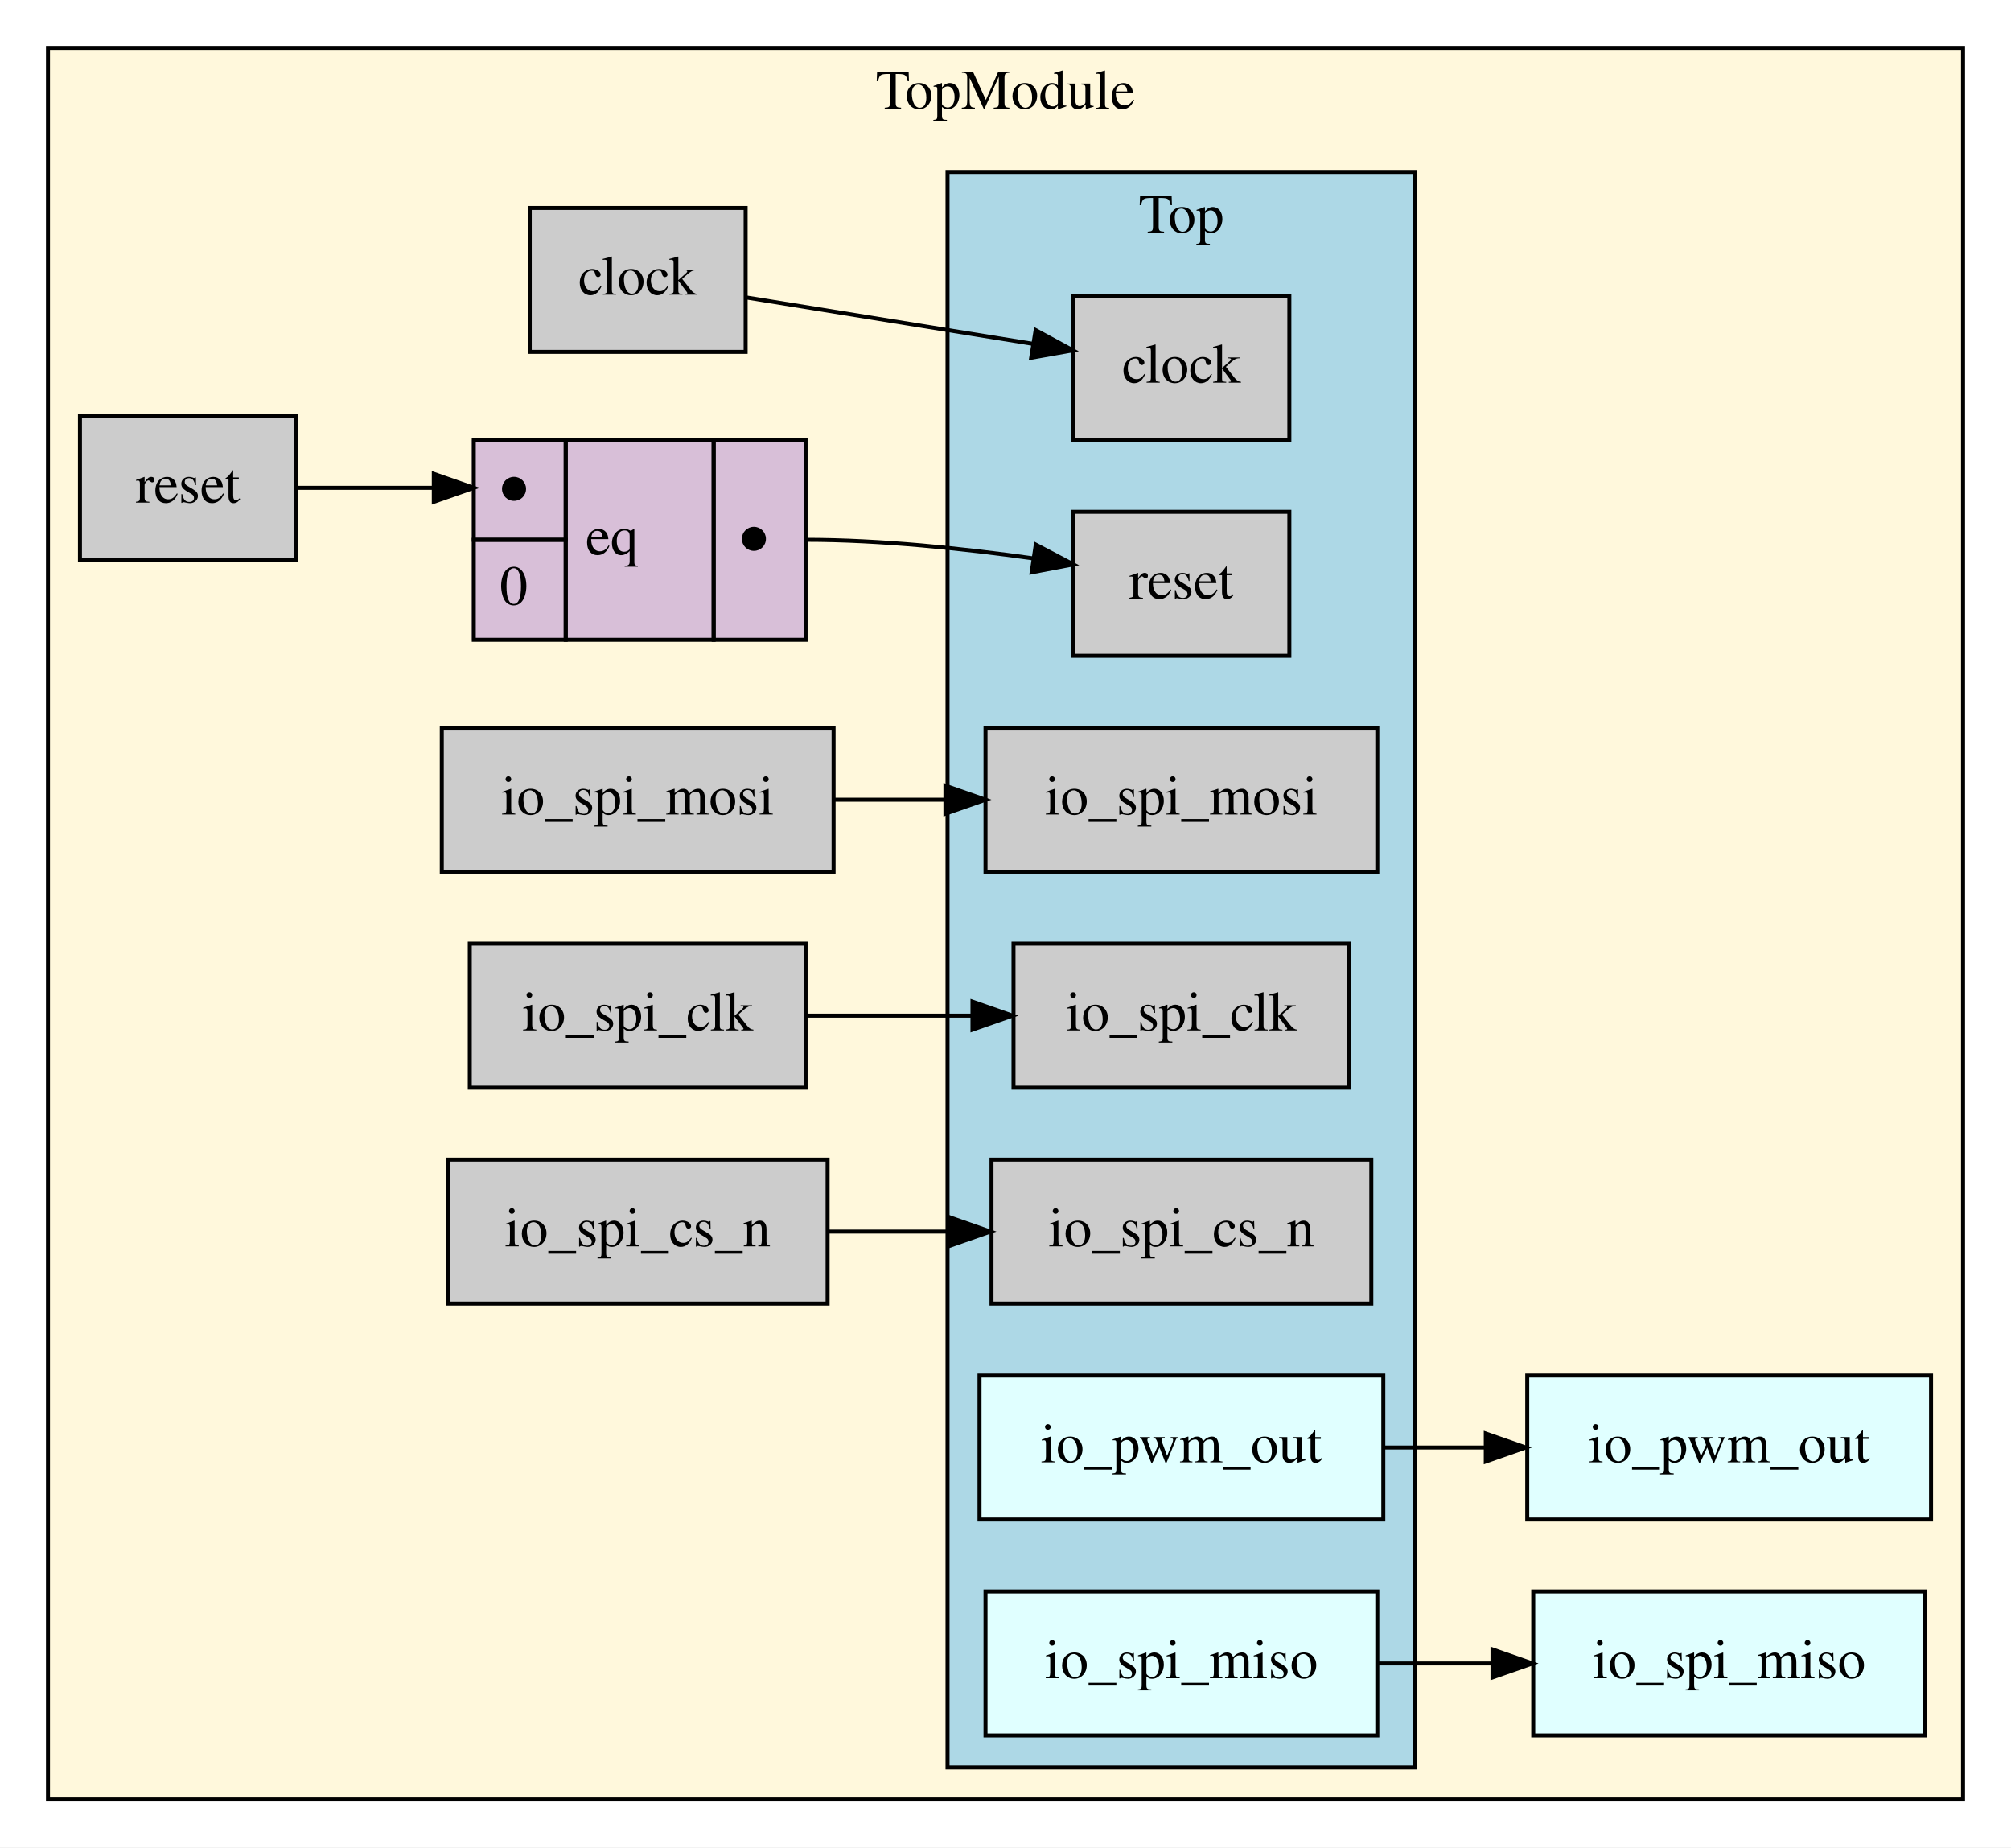
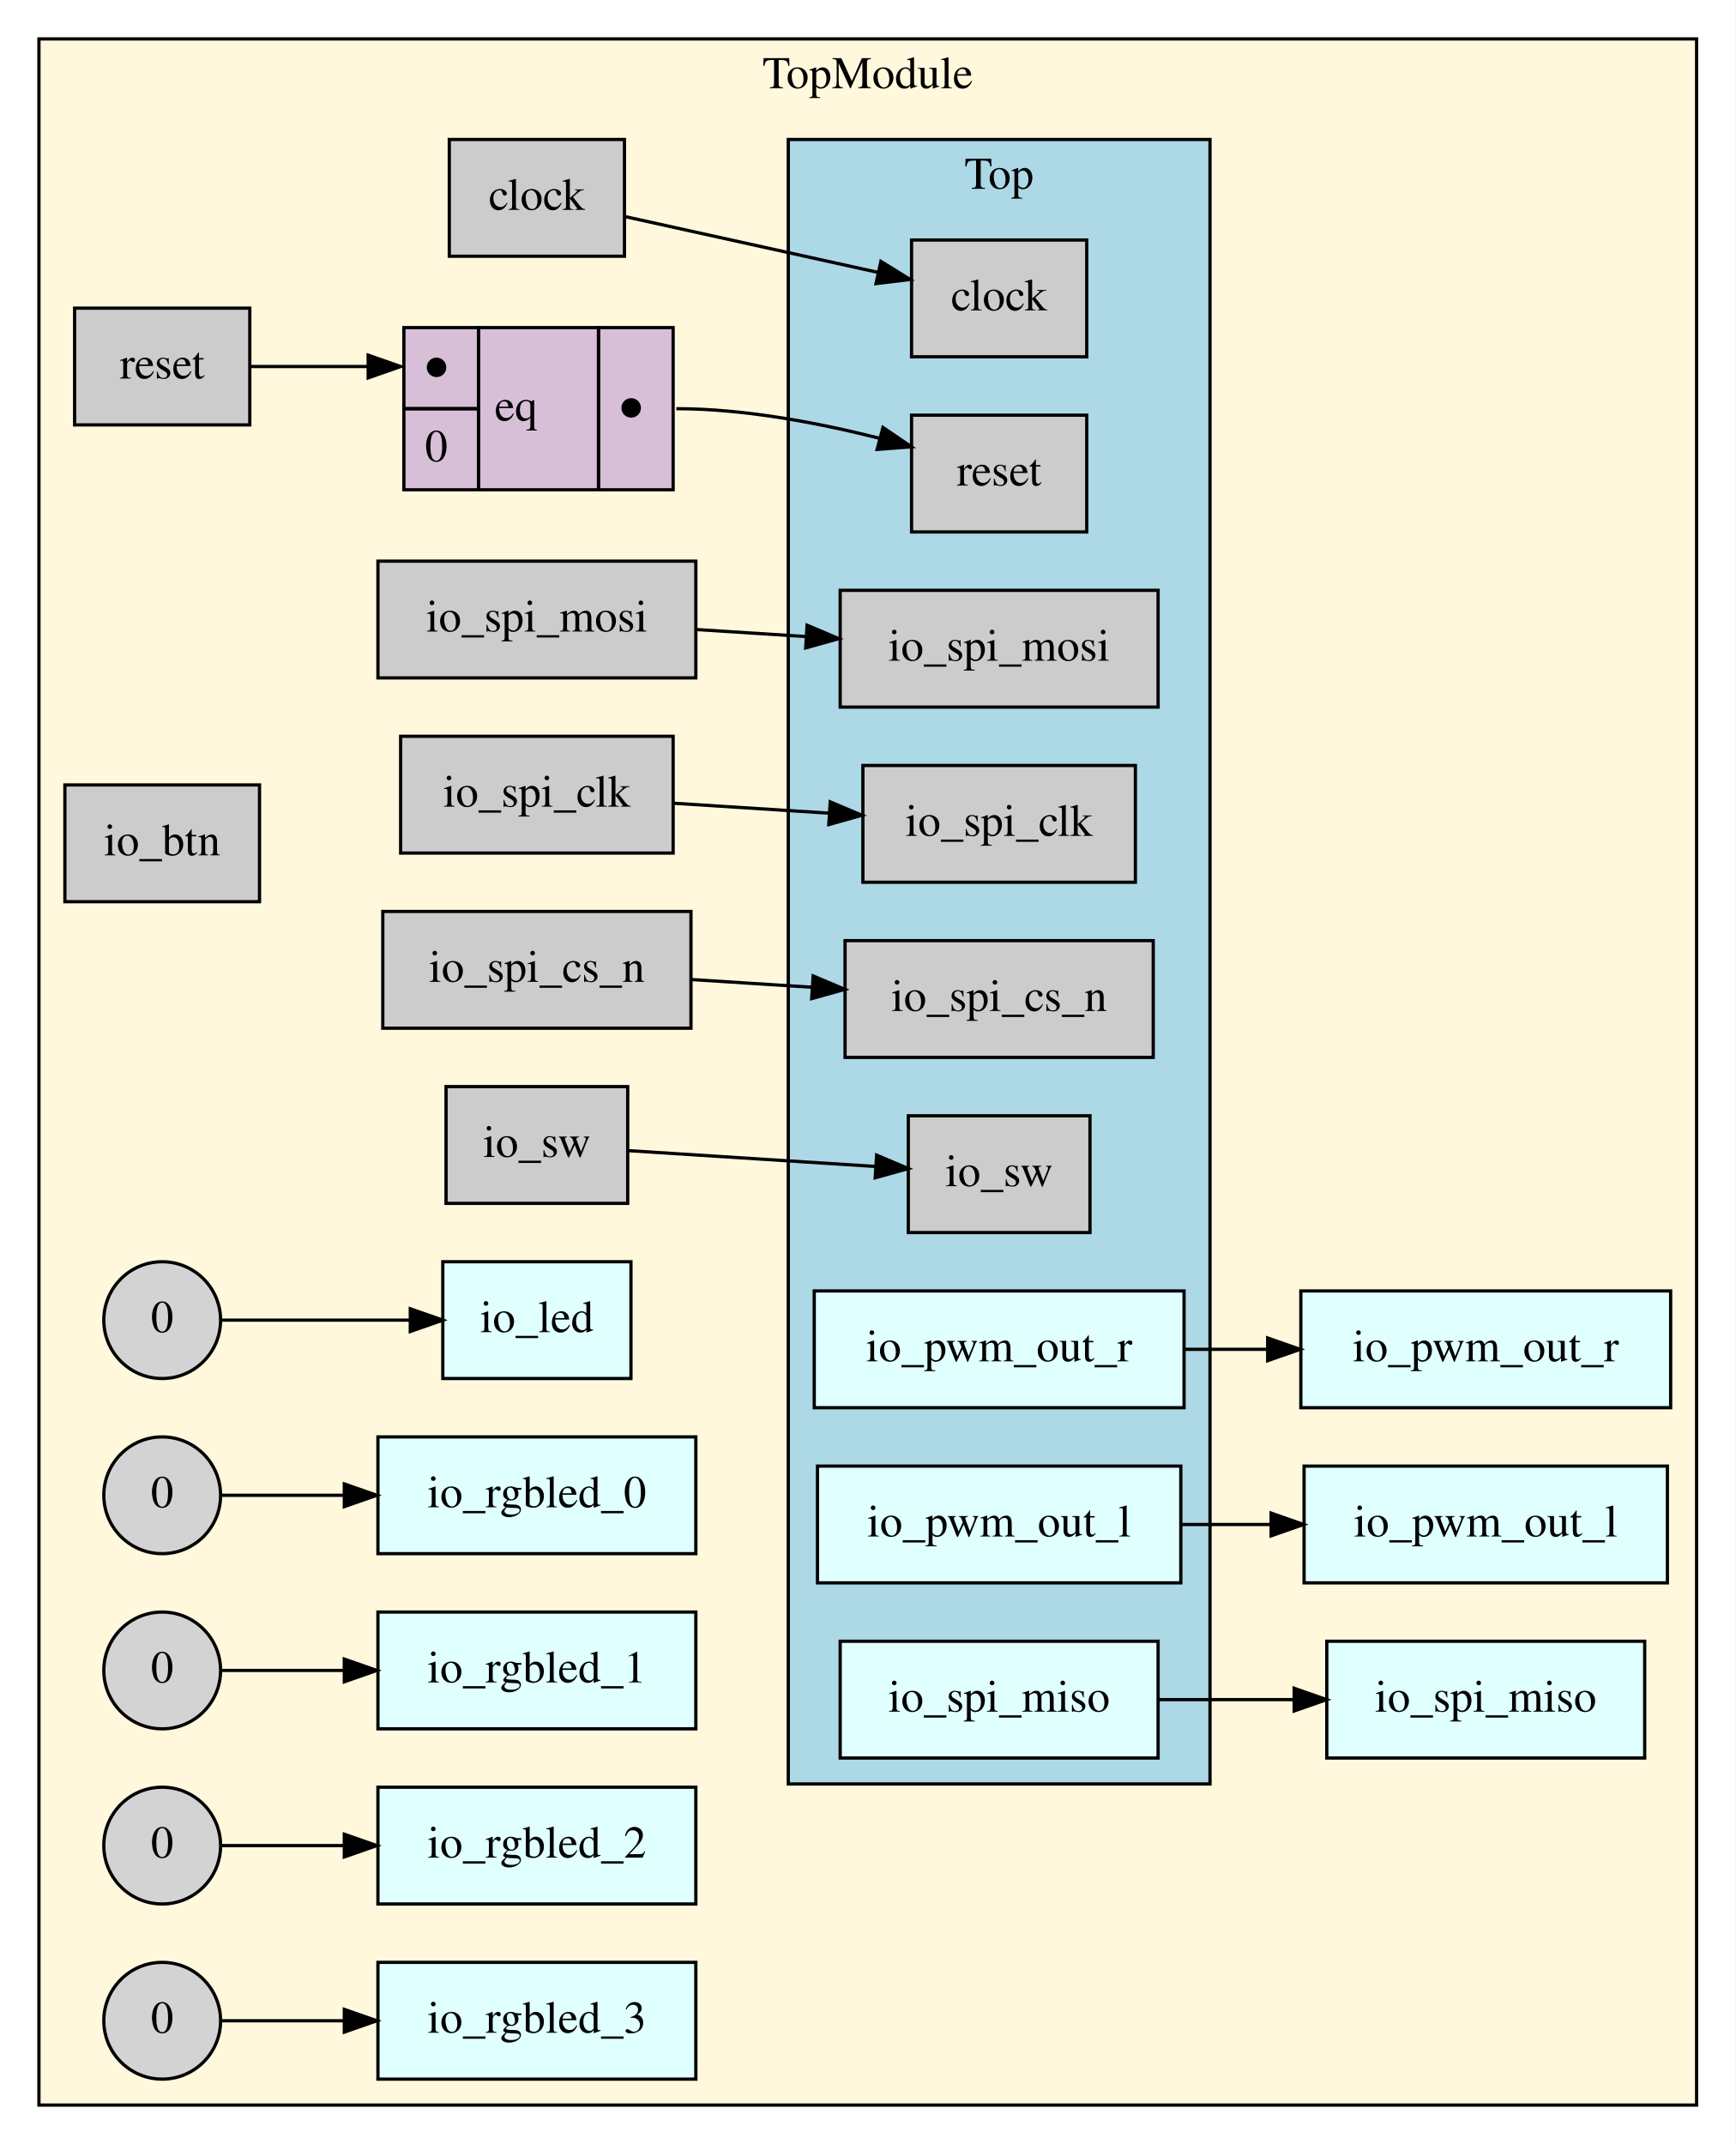
- <svg xmlns="http://www.w3.org/2000/svg" xmlns:xlink="http://www.w3.org/1999/xlink" width="503pt" height="462pt" viewBox="0.00 0.00 503.00 462.00">
-   <g id="graph0" class="graph" transform="scale(1 1) rotate(0) translate(4 458)">
-     <polygon fill="#ffffff" stroke="transparent" points="-4,4 -4,-458 499,-458 499,4 -4,4" />
+ <svg xmlns="http://www.w3.org/2000/svg" xmlns:xlink="http://www.w3.org/1999/xlink" width="535pt" height="661pt" viewBox="0.00 0.00 535.00 661.00">
+   <g id="graph0" class="graph" transform="scale(1 1) rotate(0) translate(4 657)">
+     <polygon fill="white" stroke="transparent" points="-4,4 -4,-657 531,-657 531,4 -4,4" />
    <g id="clust1" class="cluster">
-       <polygon fill="#fff8dc" stroke="#000000" points="8,-8 8,-446 487,-446 487,-8 8,-8" />
-       <text text-anchor="middle" x="247.5" y="-430.8" font-family="Times,serif" font-size="14.00" fill="#000000">TopModule</text>
+       <polygon fill="#fff8dc" stroke="black" points="8,-8 8,-645 519,-645 519,-8 8,-8" />
+       <text text-anchor="middle" x="263.5" y="-629.8" font-family="Times,serif" font-size="14.00">TopModule</text>
    </g>
    <g id="clust2" class="cluster">
      <g id="a_clust2">
        <a xlink:href="Top.dot.svg" xlink:title="Top">
-           <polygon fill="#add8e6" stroke="#000000" points="233,-16 233,-415 350,-415 350,-16 233,-16" />
-           <text text-anchor="middle" x="291.5" y="-399.8" font-family="Times,serif" font-size="14.00" fill="#000000">Top</text>
+           <polygon fill="#add8e6" stroke="black" points="239,-107 239,-614 369,-614 369,-107 239,-107" />
+           <text text-anchor="middle" x="304" y="-598.8" font-family="Times,serif" font-size="14.00">Top</text>
        </a>
      </g>
    </g>
    <g id="node1" class="node">
-       <polygon fill="#cccccc" stroke="#000000" points="182.5,-406 128.5,-406 128.5,-370 182.5,-370 182.5,-406" />
-       <text text-anchor="middle" x="155.5" y="-384.3" font-family="Times,serif" font-size="14.00" fill="#000000">clock</text>
+       <polygon fill="#cccccc" stroke="black" points="188.5,-614 134.5,-614 134.5,-578 188.5,-578 188.5,-614" />
+       <text text-anchor="middle" x="161.5" y="-592.3" font-family="Times,serif" font-size="14.00">clock</text>
+     </g>
+     <g id="node16" class="node">
+       <polygon fill="#cccccc" stroke="black" points="331,-583 277,-583 277,-547 331,-547 331,-583" />
+       <text text-anchor="middle" x="304" y="-561.3" font-family="Times,serif" font-size="14.00">clock</text>
+     </g>
+     <g id="edge3" class="edge">
+       <path fill="none" stroke="black" d="M188.6,-590.24C210.54,-585.4 242.15,-578.43 266.58,-573.04" />
+       <polygon fill="black" stroke="black" points="267.55,-576.41 276.57,-570.83 266.05,-569.57 267.55,-576.41" />
+     </g>
+     <g id="node2" class="node">
+       <polygon fill="#cccccc" stroke="black" points="73,-562 19,-562 19,-526 73,-526 73,-562" />
+       <text text-anchor="middle" x="46" y="-540.3" font-family="Times,serif" font-size="14.00">reset</text>
+     </g>
+     <g id="node30" class="node">
+       <polygon fill="#d8bfd8" stroke="transparent" points="120,-506 120,-556 203,-556 203,-506 120,-506" />
+       <polygon fill="none" stroke="black" points="120.5,-531 120.5,-556 143.5,-556 143.5,-531 120.5,-531" />
+       <text text-anchor="start" x="125.5" y="-539.8" font-family="Times,serif" font-size="14.00">●</text>
+       <polygon fill="none" stroke="black" points="143.5,-506 143.5,-556 180.5,-556 180.5,-506 143.5,-506" />
+       <text text-anchor="start" x="148.5" y="-527.3" font-family="Times,serif" font-size="14.00"> eq </text>
+       <polygon fill="none" stroke="black" points="180.5,-506 180.5,-556 203.5,-556 203.5,-506 180.5,-506" />
+       <text text-anchor="start" x="185.5" y="-527.3" font-family="Times,serif" font-size="14.00">●</text>
+       <polygon fill="none" stroke="black" points="120.5,-506 120.5,-531 143.5,-531 143.5,-506 120.5,-506" />
+       <text text-anchor="start" x="127" y="-514.8" font-family="Times,serif" font-size="14.00">0</text>
+     </g>
+     <g id="edge14" class="edge">
+       <path fill="none" stroke="black" d="M73.18,-544C83.94,-544 96.79,-544 109.21,-544" />
+       <polygon fill="black" stroke="black" points="109.5,-547.5 119.5,-544 109.5,-540.5 109.5,-547.5" />
+     </g>
+     <g id="node3" class="node">
+       <polygon fill="#cccccc" stroke="black" points="210.5,-484 112.5,-484 112.5,-448 210.5,-448 210.5,-484" />
+       <text text-anchor="middle" x="161.5" y="-462.3" font-family="Times,serif" font-size="14.00">io_spi_mosi</text>
+     </g>
+     <g id="node18" class="node">
+       <polygon fill="#cccccc" stroke="black" points="353,-475 255,-475 255,-439 353,-439 353,-475" />
+       <text text-anchor="middle" x="304" y="-453.3" font-family="Times,serif" font-size="14.00">io_spi_mosi</text>
+     </g>
+     <g id="edge1" class="edge">
+       <path fill="none" stroke="black" d="M210.85,-462.9C221.67,-462.21 233.26,-461.47 244.44,-460.75" />
+       <polygon fill="black" stroke="black" points="244.8,-464.24 254.56,-460.1 244.36,-457.25 244.8,-464.24" />
+     </g>
+     <g id="node4" class="node">
+       <polygon fill="#cccccc" stroke="black" points="203.5,-430 119.5,-430 119.5,-394 203.5,-394 203.5,-430" />
+       <text text-anchor="middle" x="161.5" y="-408.3" font-family="Times,serif" font-size="14.00">io_spi_clk</text>
+     </g>
+     <g id="node19" class="node">
+       <polygon fill="#cccccc" stroke="black" points="346,-421 262,-421 262,-385 346,-385 346,-421" />
+       <text text-anchor="middle" x="304" y="-399.3" font-family="Times,serif" font-size="14.00">io_spi_clk</text>
+     </g>
+     <g id="edge15" class="edge">
+       <path fill="none" stroke="black" d="M203.52,-409.37C218.53,-408.41 235.72,-407.31 251.53,-406.3" />
+       <polygon fill="black" stroke="black" points="251.93,-409.78 261.69,-405.65 251.49,-402.79 251.93,-409.78" />
+     </g>
+     <g id="node5" class="node">
+       <polygon fill="#cccccc" stroke="black" points="209,-376 114,-376 114,-340 209,-340 209,-376" />
+       <text text-anchor="middle" x="161.5" y="-354.3" font-family="Times,serif" font-size="14.00">io_spi_cs_n</text>
+     </g>
+     <g id="node20" class="node">
+       <polygon fill="#cccccc" stroke="black" points="351.5,-367 256.5,-367 256.5,-331 351.5,-331 351.5,-367" />
+       <text text-anchor="middle" x="304" y="-345.3" font-family="Times,serif" font-size="14.00">io_spi_cs_n</text>
+     </g>
+     <g id="edge5" class="edge">
+       <path fill="none" stroke="black" d="M209.28,-355C221.13,-354.24 233.99,-353.42 246.27,-352.63" />
+       <polygon fill="black" stroke="black" points="246.66,-356.12 256.42,-351.98 246.22,-349.13 246.66,-356.12" />
+     </g>
+     <g id="node6" class="node">
+       <polygon fill="#cccccc" stroke="black" points="189.5,-322 133.5,-322 133.5,-286 189.5,-286 189.5,-322" />
+       <text text-anchor="middle" x="161.5" y="-300.3" font-family="Times,serif" font-size="14.00">io_sw</text>
+     </g>
+     <g id="node21" class="node">
+       <polygon fill="#cccccc" stroke="black" points="332,-313 276,-313 276,-277 332,-277 332,-313" />
+       <text text-anchor="middle" x="304" y="-291.3" font-family="Times,serif" font-size="14.00">io_sw</text>
+     </g>
+     <g id="edge13" class="edge">
+       <path fill="none" stroke="black" d="M189.59,-302.26C211.26,-300.88 241.88,-298.92 265.84,-297.38" />
+       <polygon fill="black" stroke="black" points="266.24,-300.86 275.99,-296.73 265.79,-293.88 266.24,-300.86" />
+     </g>
+     <g id="node7" class="node">
+       <polygon fill="#cccccc" stroke="black" points="76,-415 16,-415 16,-379 76,-379 76,-415" />
+       <text text-anchor="middle" x="46" y="-393.3" font-family="Times,serif" font-size="14.00">io_btn</text>
    </g>
    <g id="node8" class="node">
-       <polygon fill="#cccccc" stroke="#000000" points="318.5,-384 264.5,-384 264.5,-348 318.5,-348 318.5,-384" />
-       <text text-anchor="middle" x="291.5" y="-362.3" font-family="Times,serif" font-size="14.00" fill="#000000">clock</text>
+       <polygon fill="#e0ffff" stroke="black" points="503,-151 405,-151 405,-115 503,-115 503,-151" />
+       <text text-anchor="middle" x="454" y="-129.3" font-family="Times,serif" font-size="14.00">io_spi_miso</text>
+     </g>
+     <g id="node9" class="node">
+       <polygon fill="#e0ffff" stroke="black" points="510,-205 398,-205 398,-169 510,-169 510,-205" />
+       <text text-anchor="middle" x="454" y="-183.3" font-family="Times,serif" font-size="14.00">io_pwm_out_l</text>
+     </g>
+     <g id="node10" class="node">
+       <polygon fill="#e0ffff" stroke="black" points="511,-259 397,-259 397,-223 511,-223 511,-259" />
+       <text text-anchor="middle" x="454" y="-237.3" font-family="Times,serif" font-size="14.00">io_pwm_out_r</text>
+     </g>
+     <g id="node11" class="node">
+       <polygon fill="#e0ffff" stroke="black" points="190.5,-268 132.5,-268 132.5,-232 190.5,-232 190.5,-268" />
+       <text text-anchor="middle" x="161.5" y="-246.3" font-family="Times,serif" font-size="14.00">io_led</text>
+     </g>
+     <g id="node12" class="node">
+       <polygon fill="#e0ffff" stroke="black" points="210.5,-214 112.5,-214 112.5,-178 210.5,-178 210.5,-214" />
+       <text text-anchor="middle" x="161.5" y="-192.3" font-family="Times,serif" font-size="14.00">io_rgbled_0</text>
+     </g>
+     <g id="node13" class="node">
+       <polygon fill="#e0ffff" stroke="black" points="210.5,-160 112.5,-160 112.5,-124 210.5,-124 210.5,-160" />
+       <text text-anchor="middle" x="161.5" y="-138.3" font-family="Times,serif" font-size="14.00">io_rgbled_1</text>
+     </g>
+     <g id="node14" class="node">
+       <polygon fill="#e0ffff" stroke="black" points="210.5,-106 112.5,-106 112.5,-70 210.5,-70 210.5,-106" />
+       <text text-anchor="middle" x="161.5" y="-84.3" font-family="Times,serif" font-size="14.00">io_rgbled_2</text>
+     </g>
+     <g id="node15" class="node">
+       <polygon fill="#e0ffff" stroke="black" points="210.5,-52 112.5,-52 112.5,-16 210.5,-16 210.5,-52" />
+       <text text-anchor="middle" x="161.5" y="-30.3" font-family="Times,serif" font-size="14.00">io_rgbled_3</text>
+     </g>
+     <g id="node17" class="node">
+       <polygon fill="#cccccc" stroke="black" points="331,-529 277,-529 277,-493 331,-493 331,-529" />
+       <text text-anchor="middle" x="304" y="-507.3" font-family="Times,serif" font-size="14.00">reset</text>
+     </g>
+     <g id="node22" class="node">
+       <polygon fill="#e0ffff" stroke="black" points="353,-151 255,-151 255,-115 353,-115 353,-151" />
+       <text text-anchor="middle" x="304" y="-129.3" font-family="Times,serif" font-size="14.00">io_spi_miso</text>
+     </g>
+     <g id="edge8" class="edge">
+       <path fill="none" stroke="black" d="M353.05,-133C366.3,-133 380.82,-133 394.59,-133" />
+       <polygon fill="black" stroke="black" points="394.94,-136.5 404.94,-133 394.94,-129.5 394.94,-136.5" />
+     </g>
+     <g id="node23" class="node">
+       <polygon fill="#e0ffff" stroke="black" points="360,-205 248,-205 248,-169 360,-169 360,-205" />
+       <text text-anchor="middle" x="304" y="-183.3" font-family="Times,serif" font-size="14.00">io_pwm_out_l</text>
+     </g>
+     <g id="edge6" class="edge">
+       <path fill="none" stroke="black" d="M360.11,-187C369.07,-187 378.42,-187 387.59,-187" />
+       <polygon fill="black" stroke="black" points="387.84,-190.5 397.84,-187 387.84,-183.5 387.84,-190.5" />
+     </g>
+     <g id="node24" class="node">
+       <polygon fill="#e0ffff" stroke="black" points="361,-259 247,-259 247,-223 361,-223 361,-259" />
+       <text text-anchor="middle" x="304" y="-237.3" font-family="Times,serif" font-size="14.00">io_pwm_out_r</text>
+     </g>
+     <g id="edge12" class="edge">
+       <path fill="none" stroke="black" d="M361.37,-241C369.62,-241 378.18,-241 386.6,-241" />
+       <polygon fill="black" stroke="black" points="386.78,-244.5 396.78,-241 386.78,-237.5 386.78,-244.5" />
+     </g>
+     <g id="node25" class="node">
+       <ellipse fill="lightgrey" stroke="black" cx="46" cy="-250" rx="18" ry="18" />
+       <text text-anchor="middle" x="46" y="-246.3" font-family="Times,serif" font-size="14.00">0</text>
+     </g>
+     <g id="edge7" class="edge">
+       <path fill="none" stroke="black" d="M64.24,-250C79.59,-250 102.59,-250 122.27,-250" />
+       <polygon fill="black" stroke="black" points="122.48,-253.5 132.48,-250 122.48,-246.5 122.48,-253.5" />
+     </g>
+     <g id="node26" class="node">
+       <ellipse fill="lightgrey" stroke="black" cx="46" cy="-196" rx="18" ry="18" />
+       <text text-anchor="middle" x="46" y="-192.3" font-family="Times,serif" font-size="14.00">0</text>
+     </g>
+     <g id="edge10" class="edge">
+       <path fill="none" stroke="black" d="M64.24,-196C74.52,-196 88.23,-196 102.08,-196" />
+       <polygon fill="black" stroke="black" points="102.14,-199.5 112.14,-196 102.14,-192.5 102.14,-199.5" />
+     </g>
+     <g id="node27" class="node">
+       <ellipse fill="lightgrey" stroke="black" cx="46" cy="-142" rx="18" ry="18" />
+       <text text-anchor="middle" x="46" y="-138.3" font-family="Times,serif" font-size="14.00">0</text>
+     </g>
+     <g id="edge4" class="edge">
+       <path fill="none" stroke="black" d="M64.24,-142C74.52,-142 88.23,-142 102.08,-142" />
+       <polygon fill="black" stroke="black" points="102.14,-145.5 112.14,-142 102.14,-138.5 102.14,-145.5" />
+     </g>
+     <g id="node28" class="node">
+       <ellipse fill="lightgrey" stroke="black" cx="46" cy="-88" rx="18" ry="18" />
+       <text text-anchor="middle" x="46" y="-84.3" font-family="Times,serif" font-size="14.00">0</text>
    </g>
    <g id="edge2" class="edge">
-       <path fill="none" stroke="#000000" d="M182.695,-383.601C203.264,-380.273 231.739,-375.667 254.399,-372.002" />
-       <polygon fill="#000000" stroke="#000000" points="255.04,-375.444 264.352,-370.392 253.922,-368.533 255.04,-375.444" />
-     </g>
-     <g id="node2" class="node">
-       <polygon fill="#cccccc" stroke="#000000" points="70,-354 16,-354 16,-318 70,-318 70,-354" />
-       <text text-anchor="middle" x="43" y="-332.3" font-family="Times,serif" font-size="14.00" fill="#000000">reset</text>
-     </g>
-     <g id="node15" class="node">
-       <polygon fill="#d8bfd8" stroke="transparent" points="114,-298 114,-348 197,-348 197,-298 114,-298" />
-       <polygon fill="none" stroke="#000000" points="114.5,-323 114.5,-348 137.5,-348 137.5,-323 114.5,-323" />
-       <text text-anchor="start" x="119.5" y="-331.8" font-family="Times,serif" font-size="14.00" fill="#000000">●</text>
-       <polygon fill="none" stroke="#000000" points="137.5,-298 137.5,-348 174.5,-348 174.5,-298 137.5,-298" />
-       <text text-anchor="start" x="142.5" y="-319.3" font-family="Times,serif" font-size="14.00" fill="#000000"> eq </text>
-       <polygon fill="none" stroke="#000000" points="174.5,-298 174.5,-348 197.5,-348 197.5,-298 174.5,-298" />
-       <text text-anchor="start" x="179.5" y="-319.3" font-family="Times,serif" font-size="14.00" fill="#000000">●</text>
-       <polygon fill="none" stroke="#000000" points="114.5,-298 114.5,-323 137.5,-323 137.5,-298 114.5,-298" />
-       <text text-anchor="start" x="121" y="-306.8" font-family="Times,serif" font-size="14.00" fill="#000000">0</text>
-     </g>
-     <g id="edge4" class="edge">
-       <path fill="none" stroke="#000000" d="M70.162,-336C80.491,-336 92.603,-336 104.339,-336" />
-       <polygon fill="#000000" stroke="#000000" points="104.5,-339.5 114.5,-336 104.5,-332.5 104.5,-339.5" />
-     </g>
-     <g id="node3" class="node">
-       <polygon fill="#cccccc" stroke="#000000" points="204.5,-276 106.5,-276 106.5,-240 204.5,-240 204.5,-276" />
-       <text text-anchor="middle" x="155.5" y="-254.3" font-family="Times,serif" font-size="14.00" fill="#000000">io_spi_mosi</text>
-     </g>
-     <g id="node10" class="node">
-       <polygon fill="#cccccc" stroke="#000000" points="340.5,-276 242.5,-276 242.5,-240 340.5,-240 340.5,-276" />
-       <text text-anchor="middle" x="291.5" y="-254.3" font-family="Times,serif" font-size="14.00" fill="#000000">io_spi_mosi</text>
-     </g>
-     <g id="edge1" class="edge">
-       <path fill="none" stroke="#000000" d="M204.599,-258C213.555,-258 222.985,-258 232.199,-258" />
-       <polygon fill="#000000" stroke="#000000" points="232.473,-261.5 242.473,-258 232.473,-254.5 232.473,-261.5" />
-     </g>
-     <g id="node4" class="node">
-       <polygon fill="#cccccc" stroke="#000000" points="197.5,-222 113.5,-222 113.5,-186 197.5,-186 197.5,-222" />
-       <text text-anchor="middle" x="155.5" y="-200.3" font-family="Times,serif" font-size="14.00" fill="#000000">io_spi_clk</text>
-     </g>
-     <g id="node11" class="node">
-       <polygon fill="#cccccc" stroke="#000000" points="333.5,-222 249.5,-222 249.5,-186 333.5,-186 333.5,-222" />
-       <text text-anchor="middle" x="291.5" y="-200.3" font-family="Times,serif" font-size="14.00" fill="#000000">io_spi_clk</text>
-     </g>
-     <g id="edge7" class="edge">
-       <path fill="none" stroke="#000000" d="M197.786,-204C210.834,-204 225.364,-204 239.014,-204" />
-       <polygon fill="#000000" stroke="#000000" points="239.24,-207.5 249.24,-204 239.24,-200.5 239.24,-207.5" />
-     </g>
-     <g id="node5" class="node">
-       <polygon fill="#cccccc" stroke="#000000" points="203,-168 108,-168 108,-132 203,-132 203,-168" />
-       <text text-anchor="middle" x="155.5" y="-146.3" font-family="Times,serif" font-size="14.00" fill="#000000">io_spi_cs_n</text>
-     </g>
-     <g id="node12" class="node">
-       <polygon fill="#cccccc" stroke="#000000" points="339,-168 244,-168 244,-132 339,-132 339,-168" />
-       <text text-anchor="middle" x="291.5" y="-146.3" font-family="Times,serif" font-size="14.00" fill="#000000">io_spi_cs_n</text>
-     </g>
-     <g id="edge3" class="edge">
-       <path fill="none" stroke="#000000" d="M203.066,-150C212.947,-150 223.463,-150 233.667,-150" />
-       <polygon fill="#000000" stroke="#000000" points="233.731,-153.5 243.731,-150 233.731,-146.5 233.731,-153.5" />
-     </g>
-     <g id="node6" class="node">
-       <polygon fill="#e0ffff" stroke="#000000" points="477.5,-60 379.5,-60 379.5,-24 477.5,-24 477.5,-60" />
-       <text text-anchor="middle" x="428.5" y="-38.3" font-family="Times,serif" font-size="14.00" fill="#000000">io_spi_miso</text>
-     </g>
-     <g id="node7" class="node">
-       <polygon fill="#e0ffff" stroke="#000000" points="479,-114 378,-114 378,-78 479,-78 479,-114" />
-       <text text-anchor="middle" x="428.5" y="-92.3" font-family="Times,serif" font-size="14.00" fill="#000000">io_pwm_out</text>
-     </g>
-     <g id="node9" class="node">
-       <polygon fill="#cccccc" stroke="#000000" points="318.5,-330 264.5,-330 264.5,-294 318.5,-294 318.5,-330" />
-       <text text-anchor="middle" x="291.5" y="-308.3" font-family="Times,serif" font-size="14.00" fill="#000000">reset</text>
-     </g>
-     <g id="node13" class="node">
-       <polygon fill="#e0ffff" stroke="#000000" points="340.5,-60 242.5,-60 242.5,-24 340.5,-24 340.5,-60" />
-       <text text-anchor="middle" x="291.5" y="-38.3" font-family="Times,serif" font-size="14.00" fill="#000000">io_spi_miso</text>
-     </g>
-     <g id="edge6" class="edge">
-       <path fill="none" stroke="#000000" d="M340.573,-42C349.82,-42 359.582,-42 369.105,-42" />
-       <polygon fill="#000000" stroke="#000000" points="369.309,-45.5 379.309,-42 369.309,-38.5 369.309,-45.5" />
-     </g>
-     <g id="node14" class="node">
-       <polygon fill="#e0ffff" stroke="#000000" points="342,-114 241,-114 241,-78 342,-78 342,-114" />
-       <text text-anchor="middle" x="291.5" y="-92.3" font-family="Times,serif" font-size="14.00" fill="#000000">io_pwm_out</text>
-     </g>
-     <g id="edge8" class="edge">
-       <path fill="none" stroke="#000000" d="M342.125,-96C350.361,-96 358.969,-96 367.424,-96" />
-       <polygon fill="#000000" stroke="#000000" points="367.626,-99.5 377.626,-96 367.626,-92.5 367.626,-99.5" />
-     </g>
-     <g id="edge5" class="edge">
-       <path fill="none" stroke="#000000" d="M197.5,-323C216.277,-323 237.022,-320.808 254.236,-318.381" />
-       <polygon fill="#000000" stroke="#000000" points="255.075,-321.795 264.449,-316.857 254.042,-314.871 255.075,-321.795" />
+       <path fill="none" stroke="black" d="M64.24,-88C74.52,-88 88.23,-88 102.08,-88" />
+       <polygon fill="black" stroke="black" points="102.14,-91.5 112.14,-88 102.14,-84.5 102.14,-91.5" />
+     </g>
+     <g id="node29" class="node">
+       <ellipse fill="lightgrey" stroke="black" cx="46" cy="-34" rx="18" ry="18" />
+       <text text-anchor="middle" x="46" y="-30.3" font-family="Times,serif" font-size="14.00">0</text>
+     </g>
+     <g id="edge11" class="edge">
+       <path fill="none" stroke="black" d="M64.24,-34C74.52,-34 88.23,-34 102.08,-34" />
+       <polygon fill="black" stroke="black" points="102.14,-37.5 112.14,-34 102.14,-30.5 102.14,-37.5" />
+     </g>
+     <g id="edge9" class="edge">
+       <path fill="none" stroke="black" d="M204.5,-531C225.55,-531 248.64,-526.56 267.17,-521.86" />
+       <polygon fill="black" stroke="black" points="268.19,-525.21 276.95,-519.25 266.39,-518.45 268.19,-525.21" />
    </g>
  </g>
</svg>
